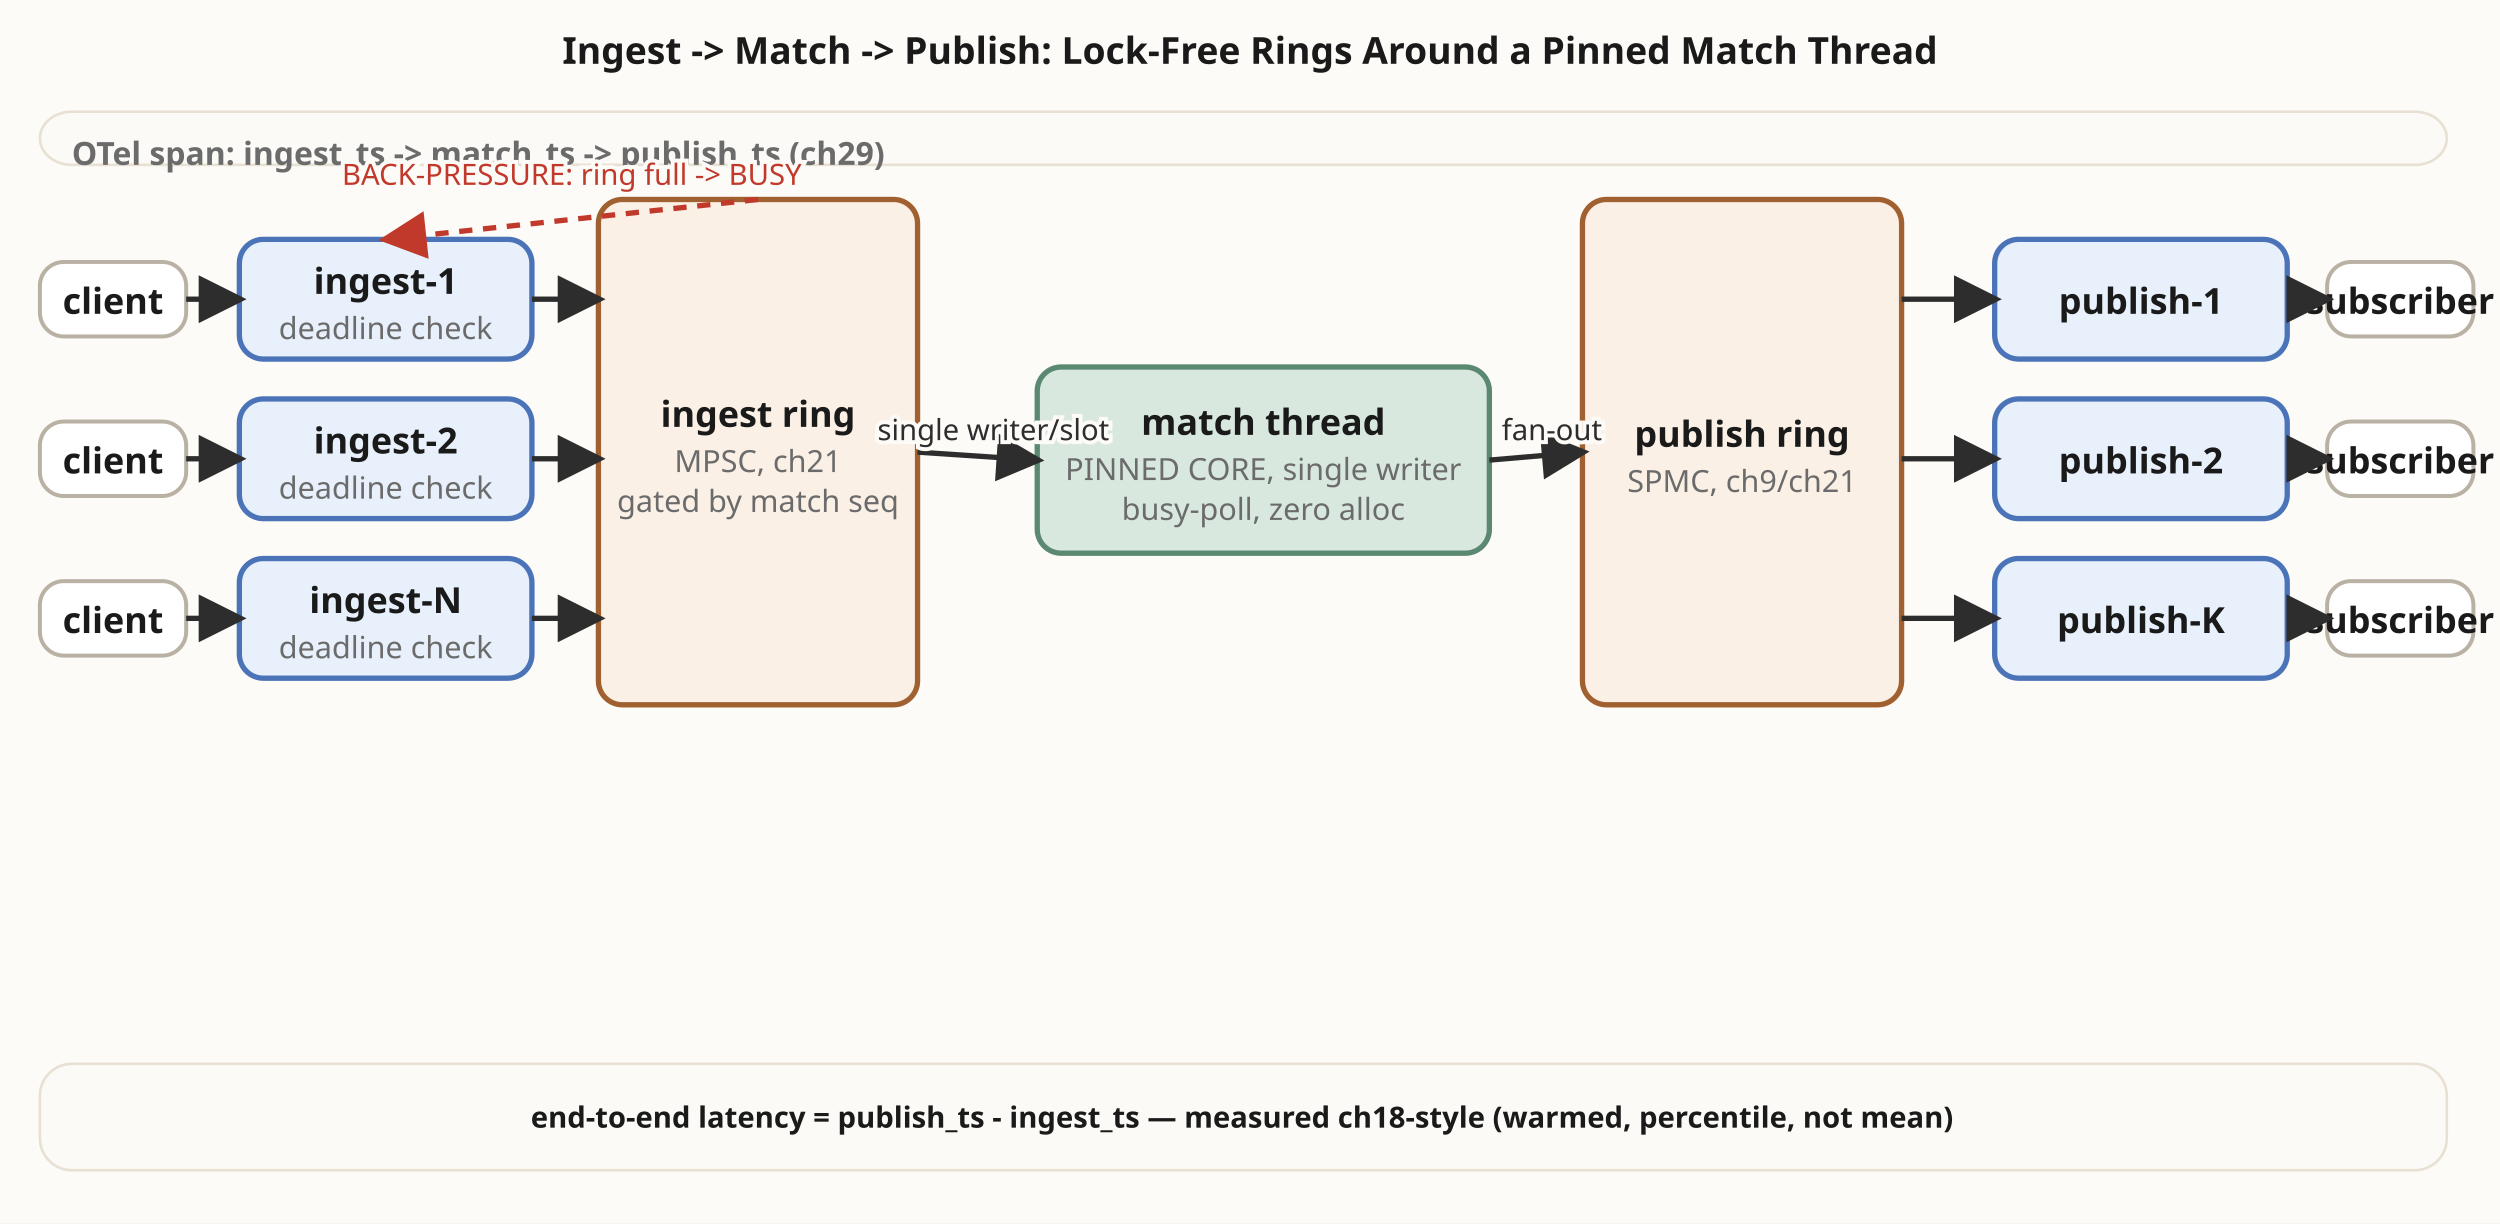
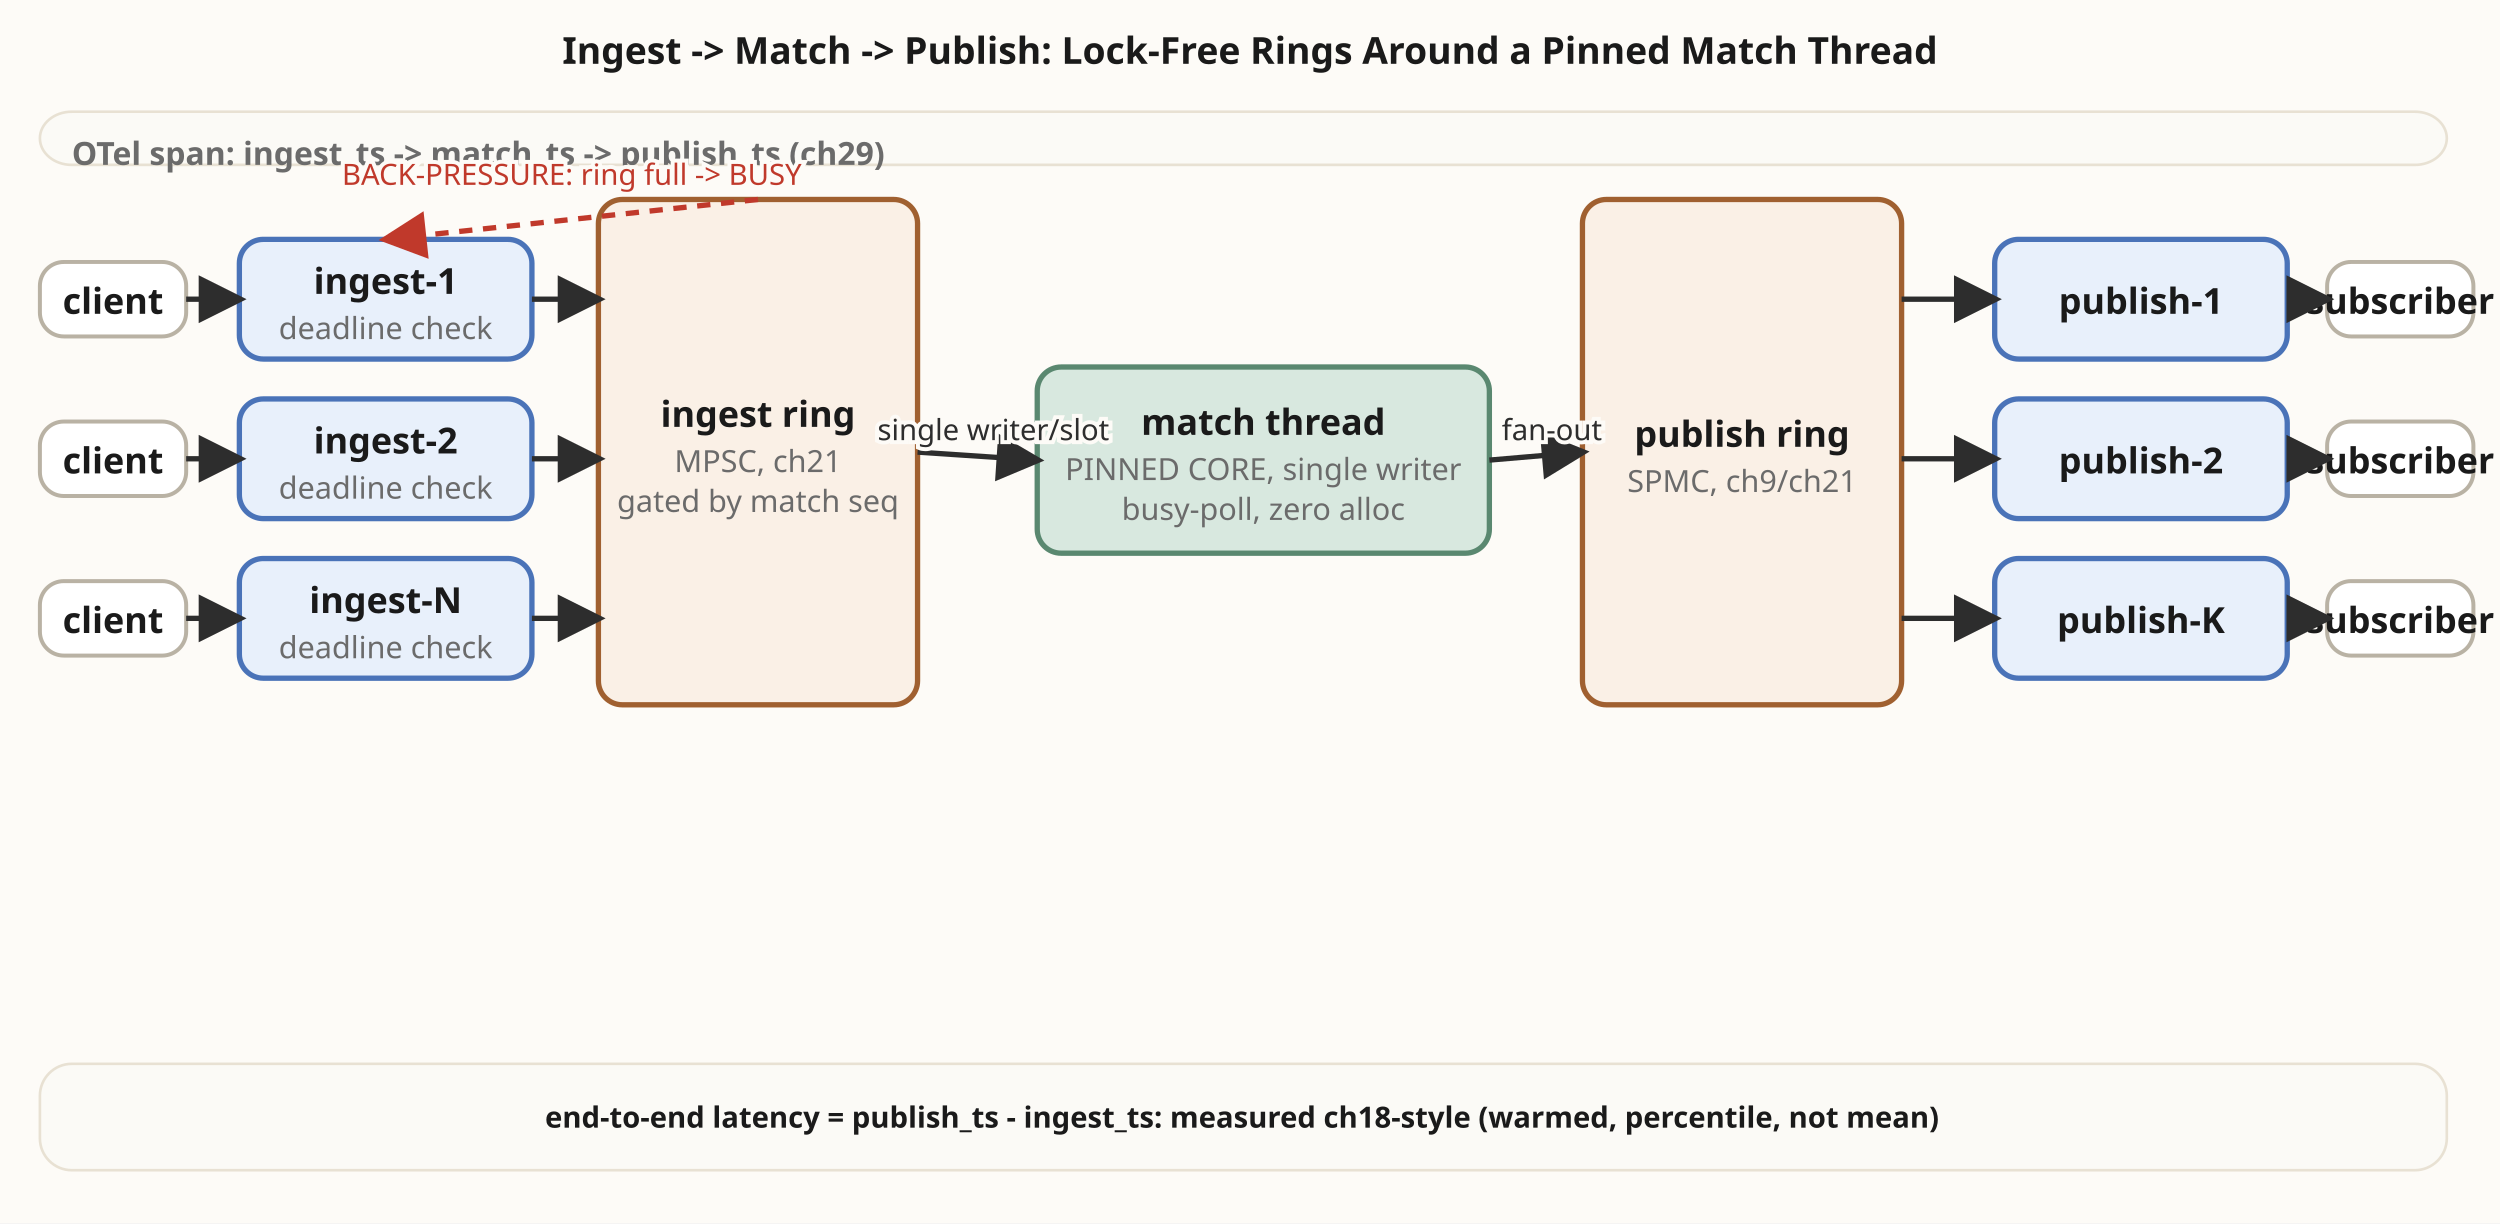
<svg xmlns="http://www.w3.org/2000/svg" viewBox="0 0 940 460" font-family="'Red Hat Text', system-ui, sans-serif" role="img">
  <rect x="0" y="0" width="940" height="460" fill="#fdfbf7" />
  <defs>
    <marker id="a" viewBox="0 0 10 10" refX="8.5" refY="5" markerWidth="9" markerHeight="9" orient="auto-start-reverse">
      <path d="M0,0 L10,5 L0,10 z" fill="#2d2d2d" />
    </marker>
    <marker id="am" viewBox="0 0 10 10" refX="8.5" refY="5" markerWidth="9" markerHeight="9" orient="auto-start-reverse">
      <path d="M0,0 L10,5 L0,10 z" fill="#c0392b" />
    </marker>
  </defs>
  <rect x="15" y="42" width="905" height="20" rx="12" fill="#fbfaf6" stroke="#e8e1d3" />
  <text x="27" y="62" font-size="12" font-weight="700" fill="#6b6b6b">OTel span: ingest_ts -&gt; match_ts -&gt; publish_ts (ch29)</text>
  <rect x="15" y="400" width="905" height="40" rx="12" fill="#fbfaf6" stroke="#e8e1d3" />
  <rect x="15" y="98.5" width="55" height="28" rx="9" fill="#ffffff" stroke="#b9b2a4" stroke-width="1.5" />
  <text x="42.5" y="118.0" font-size="13.5" font-weight="700" fill="#1a1a1a" text-anchor="middle">client</text>
  <rect x="15" y="158.5" width="55" height="28" rx="9" fill="#ffffff" stroke="#b9b2a4" stroke-width="1.5" />
  <text x="42.5" y="178.0" font-size="13.5" font-weight="700" fill="#1a1a1a" text-anchor="middle">client</text>
  <rect x="15" y="218.5" width="55" height="28" rx="9" fill="#ffffff" stroke="#b9b2a4" stroke-width="1.5" />
  <text x="42.5" y="238.0" font-size="13.5" font-weight="700" fill="#1a1a1a" text-anchor="middle">client</text>
  <rect x="90" y="90.0" width="110" height="45" rx="9" fill="#e8f0fb" stroke="#4a73b8" stroke-width="2" />
  <text x="145.0" y="110.5" font-size="13.5" font-weight="700" fill="#1a1a1a" text-anchor="middle">ingest-1</text>
  <text x="145.0" y="127.5" font-size="11.5" fill="#6b6b6b" text-anchor="middle">deadline check</text>
  <rect x="90" y="150.0" width="110" height="45" rx="9" fill="#e8f0fb" stroke="#4a73b8" stroke-width="2" />
  <text x="145.0" y="170.5" font-size="13.5" font-weight="700" fill="#1a1a1a" text-anchor="middle">ingest-2</text>
  <text x="145.0" y="187.5" font-size="11.5" fill="#6b6b6b" text-anchor="middle">deadline check</text>
  <rect x="90" y="210.0" width="110" height="45" rx="9" fill="#e8f0fb" stroke="#4a73b8" stroke-width="2" />
  <text x="145.0" y="230.5" font-size="13.5" font-weight="700" fill="#1a1a1a" text-anchor="middle">ingest-N</text>
  <text x="145.0" y="247.5" font-size="11.5" fill="#6b6b6b" text-anchor="middle">deadline check</text>
  <rect x="225" y="75" width="120" height="190" rx="9" fill="#faf0e6" stroke="#a06030" stroke-width="2" />
  <text x="285.0" y="160.5" font-size="13.5" font-weight="700" fill="#1a1a1a" text-anchor="middle">ingest ring</text>
  <text x="285.0" y="177.5" font-size="11.5" fill="#6b6b6b" text-anchor="middle">MPSC, ch21</text>
  <text x="285.0" y="192.5" font-size="11.5" fill="#6b6b6b" text-anchor="middle">gated by match seq</text>
  <rect x="390" y="138" width="170" height="70" rx="9" fill="#d8e8df" stroke="#5a8870" stroke-width="2" />
  <text x="475.0" y="163.5" font-size="13.5" font-weight="700" fill="#1a1a1a" text-anchor="middle">match thread</text>
  <text x="475.0" y="180.5" font-size="11.5" fill="#6b6b6b" text-anchor="middle">PINNED CORE, single writer</text>
  <text x="475.0" y="195.5" font-size="11.5" fill="#6b6b6b" text-anchor="middle">busy-poll, zero alloc</text>
  <rect x="595" y="75" width="120" height="190" rx="9" fill="#faf0e6" stroke="#a06030" stroke-width="2" />
  <text x="655.0" y="168.0" font-size="13.5" font-weight="700" fill="#1a1a1a" text-anchor="middle">publish ring</text>
  <text x="655.0" y="185.0" font-size="11.5" fill="#6b6b6b" text-anchor="middle">SPMC, ch9/ch21</text>
  <rect x="750" y="90.0" width="110" height="45" rx="9" fill="#e8f0fb" stroke="#4a73b8" stroke-width="2" />
  <text x="805.0" y="118.0" font-size="13.5" font-weight="700" fill="#1a1a1a" text-anchor="middle">publish-1</text>
  <rect x="750" y="150.0" width="110" height="45" rx="9" fill="#e8f0fb" stroke="#4a73b8" stroke-width="2" />
  <text x="805.0" y="178.0" font-size="13.5" font-weight="700" fill="#1a1a1a" text-anchor="middle">publish-2</text>
  <rect x="750" y="210.0" width="110" height="45" rx="9" fill="#e8f0fb" stroke="#4a73b8" stroke-width="2" />
  <text x="805.0" y="238.0" font-size="13.5" font-weight="700" fill="#1a1a1a" text-anchor="middle">publish-K</text>
  <rect x="875" y="98.5" width="55" height="28" rx="9" fill="#ffffff" stroke="#b9b2a4" stroke-width="1.5" />
  <text x="902.5" y="118.0" font-size="13.5" font-weight="700" fill="#1a1a1a" text-anchor="middle">subscriber</text>
  <rect x="875" y="158.5" width="55" height="28" rx="9" fill="#ffffff" stroke="#b9b2a4" stroke-width="1.5" />
  <text x="902.5" y="178.0" font-size="13.5" font-weight="700" fill="#1a1a1a" text-anchor="middle">subscriber</text>
  <rect x="875" y="218.5" width="55" height="28" rx="9" fill="#ffffff" stroke="#b9b2a4" stroke-width="1.5" />
  <text x="902.5" y="238.0" font-size="13.5" font-weight="700" fill="#1a1a1a" text-anchor="middle">subscriber</text>
  <path d="M70,112.5 L90,112.5" fill="none" stroke="#2d2d2d" stroke-width="2" marker-end="url(#a)" />
  <path d="M70,172.5 L90,172.5" fill="none" stroke="#2d2d2d" stroke-width="2" marker-end="url(#a)" />
  <path d="M70,232.5 L90,232.5" fill="none" stroke="#2d2d2d" stroke-width="2" marker-end="url(#a)" />
  <path d="M200,112.5 L225,112.5" fill="none" stroke="#2d2d2d" stroke-width="2" marker-end="url(#a)" />
  <path d="M200,172.5 L225,172.5" fill="none" stroke="#2d2d2d" stroke-width="2" marker-end="url(#a)" />
  <path d="M200,232.5 L225,232.5" fill="none" stroke="#2d2d2d" stroke-width="2" marker-end="url(#a)" />
  <path d="M285,75 L145,90" fill="none" stroke="#c0392b" stroke-width="2" stroke-dasharray="5 4" marker-end="url(#am)" />
  <text x="215.0" y="69.5" font-size="11" fill="#fdfbf7" stroke="#fdfbf7" stroke-width="3" paint-order="stroke" text-anchor="middle">BACK-PRESSURE: ring full -&gt; BUSY</text>
  <text x="215.0" y="69.5" font-size="11" fill="#c0392b" text-anchor="middle">BACK-PRESSURE: ring full -&gt; BUSY</text>
  <path d="M345,170 L390,173" fill="none" stroke="#2d2d2d" stroke-width="2" marker-end="url(#a)" />
  <text x="373.5" y="165.5" font-size="11" fill="#fdfbf7" stroke="#fdfbf7" stroke-width="3" paint-order="stroke" text-anchor="middle">single writer/slot</text>
  <text x="373.5" y="165.5" font-size="11" fill="#2d2d2d" text-anchor="middle">single writer/slot</text>
  <path d="M560,173 L595,170" fill="none" stroke="#2d2d2d" stroke-width="2" marker-end="url(#a)" />
  <text x="583.5" y="165.5" font-size="11" fill="#fdfbf7" stroke="#fdfbf7" stroke-width="3" paint-order="stroke" text-anchor="middle">fan-out</text>
  <text x="583.5" y="165.5" font-size="11" fill="#2d2d2d" text-anchor="middle">fan-out</text>
  <path d="M715,112.5 L750,112.5" fill="none" stroke="#2d2d2d" stroke-width="2" marker-end="url(#a)" />
  <path d="M715,172.5 L750,172.5" fill="none" stroke="#2d2d2d" stroke-width="2" marker-end="url(#a)" />
  <path d="M715,232.5 L750,232.5" fill="none" stroke="#2d2d2d" stroke-width="2" marker-end="url(#a)" />
  <path d="M860,112.5 L875,112.5" fill="none" stroke="#2d2d2d" stroke-width="2" marker-end="url(#a)" />
  <path d="M860,172.5 L875,172.5" fill="none" stroke="#2d2d2d" stroke-width="2" marker-end="url(#a)" />
  <path d="M860,232.5 L875,232.5" fill="none" stroke="#2d2d2d" stroke-width="2" marker-end="url(#a)" />
  <text x="470" y="24" font-size="14" fill="#1a1a1a" text-anchor="middle" font-weight="700">Ingest -&gt; Match -&gt; Publish: Lock-Free Rings Around a Pinned Match Thread</text>
-   <text x="467" y="424" font-size="11" fill="#1a1a1a" text-anchor="middle" font-weight="700">end-to-end latency = publish_ts - ingest_ts — measured ch18-style (warmed, percentile, not mean)</text>
+   <text x="467" y="424" font-size="11" fill="#1a1a1a" text-anchor="middle" font-weight="700">end-to-end latency = publish_ts - ingest_ts: measured ch18-style (warmed, percentile, not mean)</text>
</svg>
